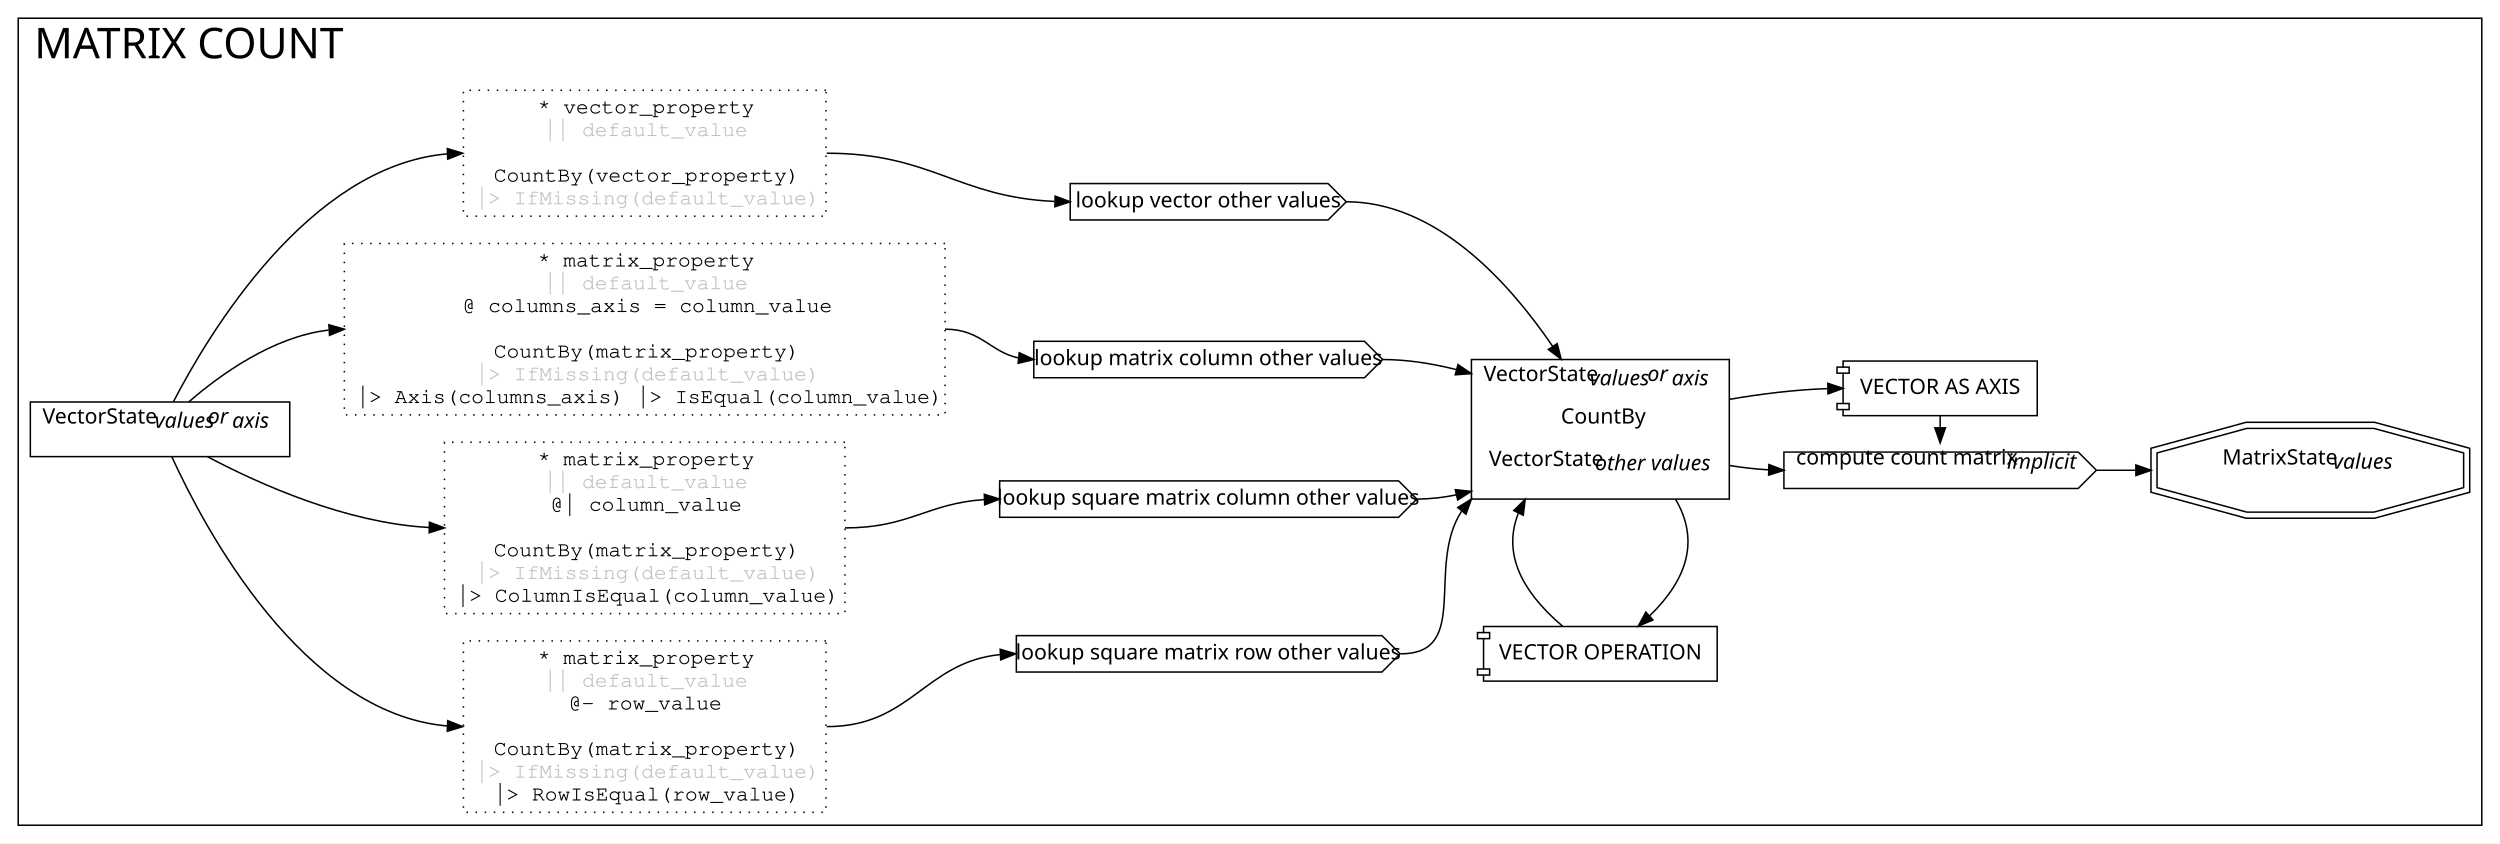
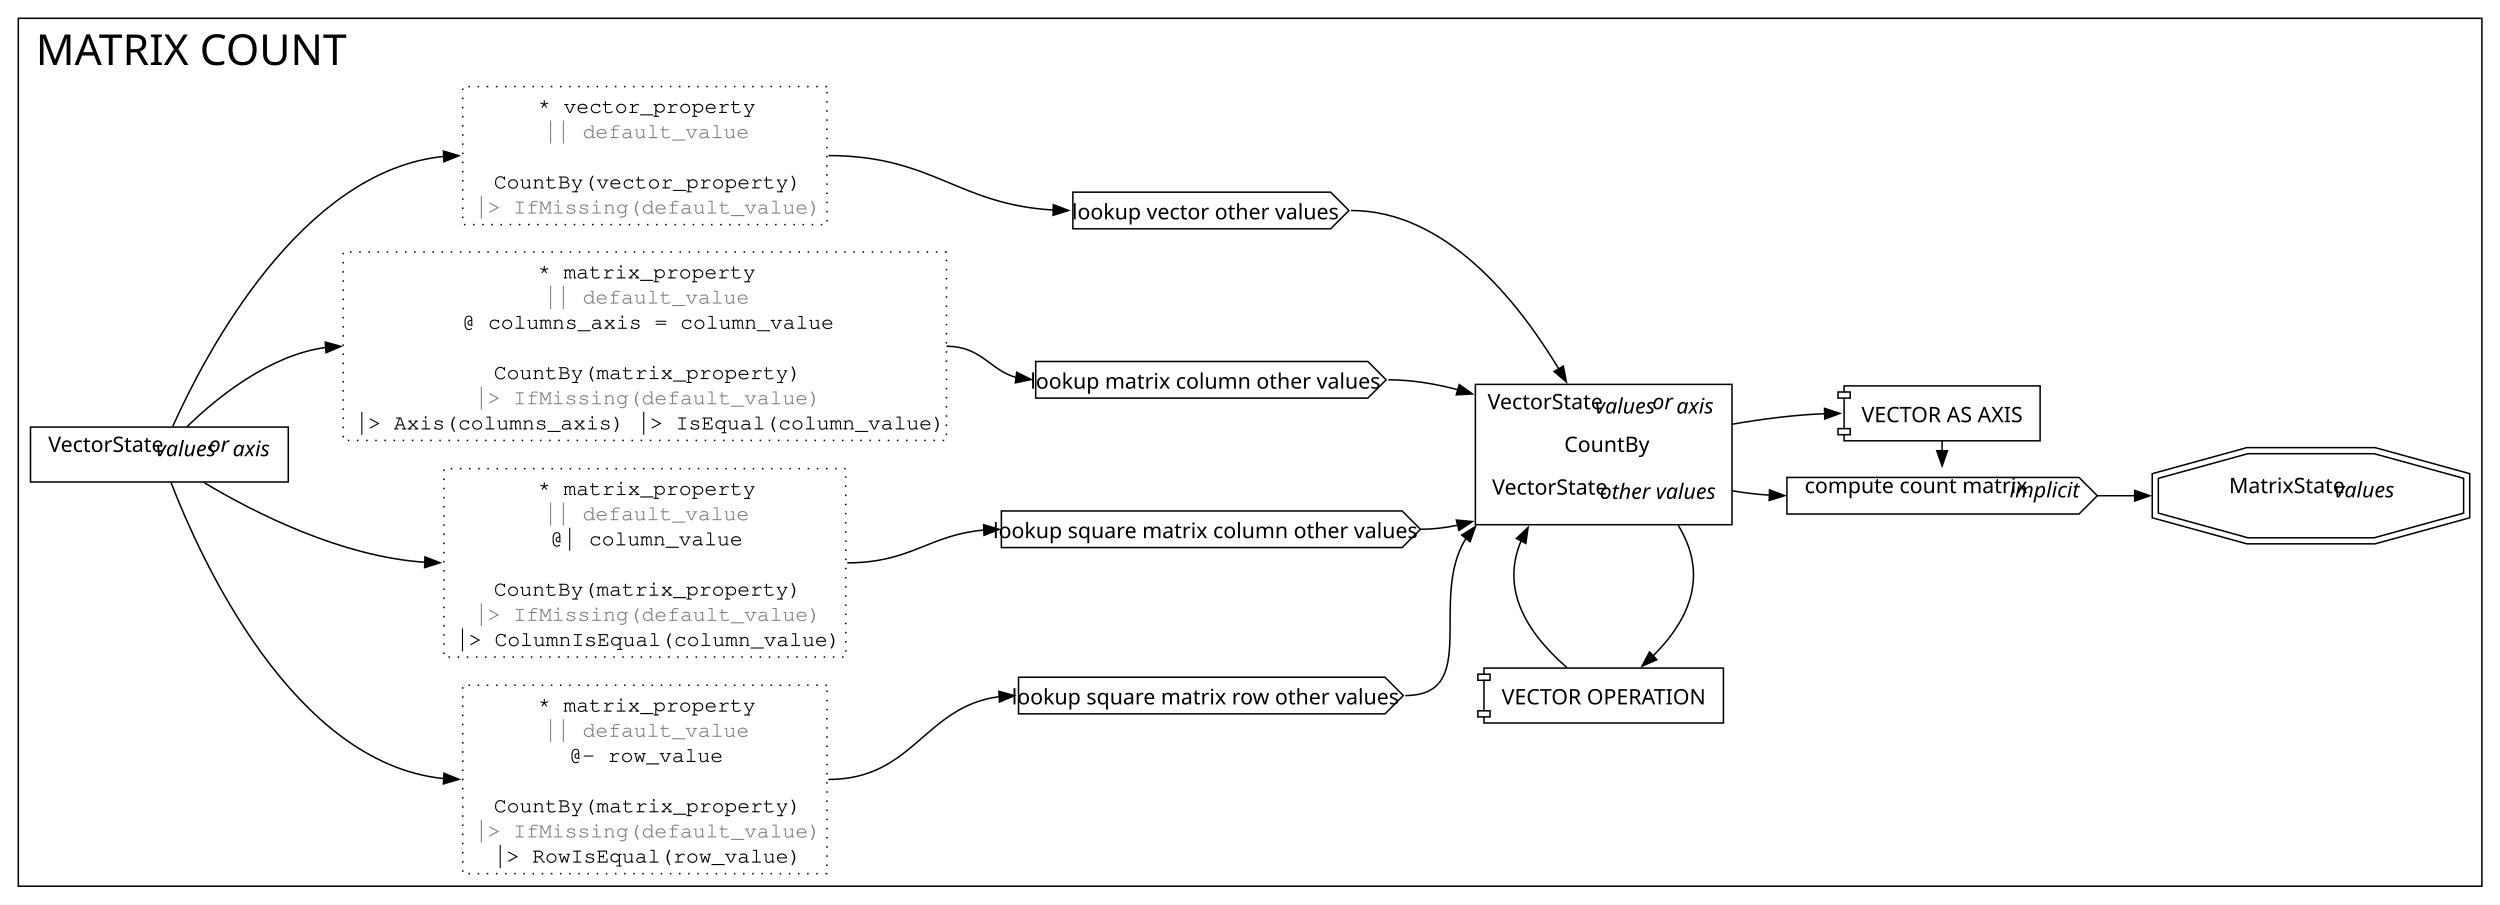
- <svg xmlns="http://www.w3.org/2000/svg" xmlns:xlink="http://www.w3.org/1999/xlink" width="1648pt" height="556pt" viewBox="0.00 0.00 1648.06 556.00">
-   <g id="graph0" class="graph" transform="scale(1 1) rotate(0) translate(4 552)">
-     <polygon fill="#ffffff" stroke="transparent" points="-4,4 -4,-552 1644.057,-552 1644.057,4 -4,4" />
+ <svg xmlns="http://www.w3.org/2000/svg" xmlns:xlink="http://www.w3.org/1999/xlink" width="1639pt" height="593pt" viewBox="0.00 0.00 1639.00 593.00">
+   <g id="graph0" class="graph" transform="scale(1 1) rotate(0) translate(4 589)">
+     <polygon fill="white" stroke="none" points="-4,4 -4,-589 1635.14,-589 1635.14,4 -4,4" />
    <g id="clust1" class="cluster">
-       <polygon fill="none" stroke="#000000" points="8,-8 8,-540 1632.057,-540 1632.057,-8 8,-8" />
-       <text text-anchor="middle" x="120.5" y="-513.6" font-family="Sans-Serif" font-size="28.00" fill="#000000">MATRIX COUNT</text>
+       <polygon fill="none" stroke="black" points="8,-8 8,-577 1623.14,-577 1623.14,-8 8,-8" />
+       <text xml:space="preserve" text-anchor="middle" x="121.38" y="-546.4" font-family="Sans-Serif" font-size="28.00">MATRIX COUNT</text>
    </g>
    <g id="node1" class="node">
-       <polygon fill="none" stroke="#000000" points="1620.084,-230.568 1620.084,-253.432 1560.887,-269.6 1477.17,-269.6 1417.973,-253.432 1417.973,-230.568 1477.17,-214.4 1560.887,-214.4 1620.084,-230.568" />
-       <polygon fill="none" stroke="#000000" points="1624.085,-227.507 1624.085,-256.493 1561.423,-273.606 1476.634,-273.606 1413.972,-256.493 1413.972,-227.507 1476.634,-210.393 1561.423,-210.393 1624.085,-227.507" />
-       <text text-anchor="start" x="1461.028" y="-245.8" font-family="Sans-Serif" font-size="14.00" fill="#000000"> MatrixState</text>
-       <text text-anchor="start" x="1534.028" y="-245.8" font-family="Sans-Serif" font-style="italic" baseline-shift="sub" font-size="14.00" fill="#000000">values</text>
-       <text text-anchor="start" x="1569.028" y="-245.8" font-family="Sans-Serif" font-size="14.00" fill="#000000">  </text>
-       <text text-anchor="start" x="1517.028" y="-231.8" font-family="Sans-Serif" font-size="14.00" fill="#000000"> </text>
+       <polygon fill="none" stroke="black" points="1611.14,-252.59 1611.14,-275.41 1552.52,-291.55 1469.62,-291.55 1411,-275.41 1411,-252.59 1469.62,-236.45 1552.52,-236.45 1611.14,-252.59" />
+       <polygon fill="none" stroke="black" points="1615.14,-249.54 1615.14,-278.46 1553.06,-295.55 1469.08,-295.55 1407,-278.46 1407,-249.54 1469.08,-232.45 1553.06,-232.45 1615.14,-249.54" />
+       <text xml:space="preserve" text-anchor="start" x="1453.7" y="-265.7" font-family="Sans-Serif" font-size="14.00"> MatrixState</text>
+       <text xml:space="preserve" text-anchor="start" x="1526.45" y="-265.7" font-family="Sans-Serif" font-style="italic" baseline-shift="sub" font-size="14.00">values</text>
+       <text xml:space="preserve" text-anchor="start" x="1560.95" y="-265.7" font-family="Sans-Serif" font-size="14.00">  </text>
+       <text xml:space="preserve" text-anchor="start" x="1509.2" y="-251.7" font-family="Sans-Serif" font-size="14.00"> </text>
    </g>
    <g id="node2" class="node">
-       <polygon fill="none" stroke="#000000" points="187,-287 16,-287 16,-251 187,-251 187,-287" />
-       <text text-anchor="start" x="24" y="-272.8" font-family="Sans-Serif" font-size="14.00" fill="#000000"> VectorState</text>
-       <text text-anchor="start" x="98" y="-272.8" font-family="Sans-Serif" font-style="italic" baseline-shift="sub" font-size="14.00" fill="#000000">values</text>
-       <text text-anchor="start" x="133" y="-272.8" font-family="Sans-Serif" font-style="italic" font-size="14.00" fill="#000000">or </text>
-       <text text-anchor="start" x="149" y="-272.8" font-family="Sans-Serif" font-style="italic" baseline-shift="sub" font-size="14.00" fill="#000000">axis</text>
-       <text text-anchor="start" x="171" y="-272.8" font-family="Sans-Serif" font-size="14.00" fill="#000000">  </text>
-       <text text-anchor="start" x="99.5" y="-258.8" font-family="Sans-Serif" font-size="14.00" fill="#000000"> </text>
+       <polygon fill="none" stroke="black" points="185,-309 16,-309 16,-273 185,-273 185,-309" />
+       <text xml:space="preserve" text-anchor="start" x="24" y="-292.7" font-family="Sans-Serif" font-size="14.00"> VectorState</text>
+       <text xml:space="preserve" text-anchor="start" x="98.25" y="-292.7" font-family="Sans-Serif" font-style="italic" baseline-shift="sub" font-size="14.00">values</text>
+       <text xml:space="preserve" text-anchor="start" x="132.75" y="-292.7" font-family="Sans-Serif" font-style="italic" font-size="14.00">or </text>
+       <text xml:space="preserve" text-anchor="start" x="148.5" y="-292.7" font-family="Sans-Serif" font-style="italic" baseline-shift="sub" font-size="14.00">axis</text>
+       <text xml:space="preserve" text-anchor="start" x="169.5" y="-292.7" font-family="Sans-Serif" font-size="14.00">  </text>
+       <text xml:space="preserve" text-anchor="start" x="98.62" y="-278.7" font-family="Sans-Serif" font-size="14.00"> </text>
    </g>
    <g id="node4" class="node">
-       <polygon fill="none" stroke="#000000" stroke-dasharray="1,5" points="540.5,-129.5 301.5,-129.5 301.5,-16.5 540.5,-16.5 540.5,-129.5" />
-       <text text-anchor="start" x="350.5" y="-114.3" font-family="Courier,monospace" font-size="14.00" fill="#000000">* matrix_property</text>
-       <text text-anchor="start" x="354.5" y="-99.3" font-family="Courier,monospace" font-size="14.00" fill="#c0c0c0">|| default_value</text>
-       <text text-anchor="start" x="371" y="-84.3" font-family="Courier,monospace" font-size="14.00" fill="#000000">@- row_value</text>
-       <text text-anchor="start" x="416.5" y="-69.3" font-family="Courier,monospace" font-size="14.00" fill="#000000"> </text>
-       <text text-anchor="start" x="321.5" y="-54.3" font-family="Courier,monospace" font-size="14.00" fill="#000000">CountBy(matrix_property)</text>
-       <text text-anchor="start" x="309.5" y="-39.3" font-family="Courier,monospace" font-size="14.00" fill="#c0c0c0">|&gt; IfMissing(default_value)</text>
-       <text text-anchor="start" x="321.5" y="-24.3" font-family="Courier,monospace" font-size="14.00" fill="#000000">|&gt; RowIsEqual(row_value)</text>
+       <polygon fill="none" stroke="black" stroke-dasharray="1,5" points="538.12,-139.75 299.38,-139.75 299.38,-16.25 538.12,-16.25 538.12,-139.75" />
+       <text xml:space="preserve" text-anchor="start" x="348.62" y="-122.45" font-family="Courier,monospace" font-size="14.00">* matrix_property</text>
+       <text xml:space="preserve" text-anchor="start" x="352.75" y="-105.95" font-family="Courier,monospace" font-size="14.00" fill="gray">|| default_value</text>
+       <text xml:space="preserve" text-anchor="start" x="369.25" y="-89.45" font-family="Courier,monospace" font-size="14.00">@- row_value</text>
+       <text xml:space="preserve" text-anchor="start" x="414.62" y="-72.95" font-family="Courier,monospace" font-size="14.00"> </text>
+       <text xml:space="preserve" text-anchor="start" x="319.75" y="-56.45" font-family="Courier,monospace" font-size="14.00">CountBy(matrix_property)</text>
+       <text xml:space="preserve" text-anchor="start" x="307.38" y="-39.95" font-family="Courier,monospace" font-size="14.00" fill="gray">|&gt; IfMissing(default_value)</text>
+       <text xml:space="preserve" text-anchor="start" x="319.75" y="-23.45" font-family="Courier,monospace" font-size="14.00">|&gt; RowIsEqual(row_value)</text>
    </g>
    <g id="edge15" class="edge">
-       <path fill="none" stroke="#000000" d="M109.259,-250.912C130.669,-204.049 195.374,-81.751 290.759,-73.445" />
-       <polygon fill="#000000" stroke="#000000" points="291.161,-76.931 301,-73 290.857,-69.938 291.161,-76.931" />
+       <path fill="none" stroke="black" d="M108.04,-272.84C127.18,-223.19 188.01,-88.24 287.07,-78.55" />
+       <polygon fill="black" stroke="black" points="287.05,-82.06 296.86,-78.07 286.7,-75.06 287.05,-82.06" />
    </g>
    <g id="node6" class="node">
-       <polygon fill="none" stroke="#000000" stroke-dasharray="1,5" points="553,-260.5 289,-260.5 289,-147.5 553,-147.5 553,-260.5" />
-       <text text-anchor="start" x="350.5" y="-245.3" font-family="Courier,monospace" font-size="14.00" fill="#000000">* matrix_property</text>
-       <text text-anchor="start" x="354.5" y="-230.3" font-family="Courier,monospace" font-size="14.00" fill="#c0c0c0">|| default_value</text>
-       <text text-anchor="start" x="359" y="-215.3" font-family="Courier,monospace" font-size="14.00" fill="#000000">@| column_value</text>
-       <text text-anchor="start" x="416.5" y="-200.3" font-family="Courier,monospace" font-size="14.00" fill="#000000"> </text>
-       <text text-anchor="start" x="321.5" y="-185.3" font-family="Courier,monospace" font-size="14.00" fill="#000000">CountBy(matrix_property)</text>
-       <text text-anchor="start" x="309.5" y="-170.3" font-family="Courier,monospace" font-size="14.00" fill="#c0c0c0">|&gt; IfMissing(default_value)</text>
-       <text text-anchor="start" x="297" y="-155.3" font-family="Courier,monospace" font-size="14.00" fill="#000000">|&gt; ColumnIsEqual(column_value)</text>
+       <polygon fill="none" stroke="black" stroke-dasharray="1,5" points="550.5,-281.75 287,-281.75 287,-158.25 550.5,-158.25 550.5,-281.75" />
+       <text xml:space="preserve" text-anchor="start" x="348.62" y="-264.45" font-family="Courier,monospace" font-size="14.00">* matrix_property</text>
+       <text xml:space="preserve" text-anchor="start" x="352.75" y="-247.95" font-family="Courier,monospace" font-size="14.00" fill="gray">|| default_value</text>
+       <text xml:space="preserve" text-anchor="start" x="356.88" y="-231.45" font-family="Courier,monospace" font-size="14.00">@| column_value</text>
+       <text xml:space="preserve" text-anchor="start" x="414.62" y="-214.95" font-family="Courier,monospace" font-size="14.00"> </text>
+       <text xml:space="preserve" text-anchor="start" x="319.75" y="-198.45" font-family="Courier,monospace" font-size="14.00">CountBy(matrix_property)</text>
+       <text xml:space="preserve" text-anchor="start" x="307.38" y="-181.95" font-family="Courier,monospace" font-size="14.00" fill="gray">|&gt; IfMissing(default_value)</text>
+       <text xml:space="preserve" text-anchor="start" x="295" y="-165.45" font-family="Courier,monospace" font-size="14.00">|&gt; ColumnIsEqual(column_value)</text>
    </g>
    <g id="edge16" class="edge">
-       <path fill="none" stroke="#000000" d="M132.867,-250.894C167.074,-232.788 224.257,-207.213 278.844,-204.278" />
-       <polygon fill="#000000" stroke="#000000" points="279.099,-207.772 289,-204 278.908,-200.775 279.099,-207.772" />
+       <path fill="none" stroke="black" d="M129.91,-272.53C162.81,-252.85 219.55,-224.02 274.64,-220.38" />
+       <polygon fill="black" stroke="black" points="274.61,-223.88 284.49,-220.05 274.38,-216.89 274.61,-223.88" />
    </g>
    <g id="node8" class="node">
-       <polygon fill="none" stroke="#000000" stroke-dasharray="1,5" points="619,-391.5 223,-391.5 223,-278.5 619,-278.5 619,-391.5" />
-       <text text-anchor="start" x="350.5" y="-376.3" font-family="Courier,monospace" font-size="14.00" fill="#000000">* matrix_property</text>
-       <text text-anchor="start" x="354.5" y="-361.3" font-family="Courier,monospace" font-size="14.00" fill="#c0c0c0">|| default_value</text>
-       <text text-anchor="start" x="301" y="-346.3" font-family="Courier,monospace" font-size="14.00" fill="#000000">@ columns_axis = column_value</text>
-       <text text-anchor="start" x="416.5" y="-331.3" font-family="Courier,monospace" font-size="14.00" fill="#000000"> </text>
-       <text text-anchor="start" x="321.5" y="-316.3" font-family="Courier,monospace" font-size="14.00" fill="#000000">CountBy(matrix_property)</text>
-       <text text-anchor="start" x="309.5" y="-301.3" font-family="Courier,monospace" font-size="14.00" fill="#c0c0c0">|&gt; IfMissing(default_value)</text>
-       <text text-anchor="start" x="231" y="-286.3" font-family="Courier,monospace" font-size="14.00" fill="#000000">|&gt; Axis(columns_axis) |&gt; IsEqual(column_value)</text>
+       <polygon fill="none" stroke="black" stroke-dasharray="1,5" points="616.5,-423.75 221,-423.75 221,-300.25 616.5,-300.25 616.5,-423.75" />
+       <text xml:space="preserve" text-anchor="start" x="348.62" y="-406.45" font-family="Courier,monospace" font-size="14.00">* matrix_property</text>
+       <text xml:space="preserve" text-anchor="start" x="352.75" y="-389.95" font-family="Courier,monospace" font-size="14.00" fill="gray">|| default_value</text>
+       <text xml:space="preserve" text-anchor="start" x="299.12" y="-373.45" font-family="Courier,monospace" font-size="14.00">@ columns_axis = column_value</text>
+       <text xml:space="preserve" text-anchor="start" x="414.62" y="-356.95" font-family="Courier,monospace" font-size="14.00"> </text>
+       <text xml:space="preserve" text-anchor="start" x="319.75" y="-340.45" font-family="Courier,monospace" font-size="14.00">CountBy(matrix_property)</text>
+       <text xml:space="preserve" text-anchor="start" x="307.38" y="-323.95" font-family="Courier,monospace" font-size="14.00" fill="gray">|&gt; IfMissing(default_value)</text>
+       <text xml:space="preserve" text-anchor="start" x="229" y="-307.45" font-family="Courier,monospace" font-size="14.00">|&gt; Axis(columns_axis) |&gt; IsEqual(column_value)</text>
    </g>
    <g id="edge17" class="edge">
-       <path fill="none" stroke="#000000" d="M120.404,-287.035C141.011,-304.897 175.971,-330.18 212.627,-334.394" />
-       <polygon fill="#000000" stroke="#000000" points="212.813,-337.911 223,-335 213.221,-330.923 212.813,-337.911" />
+       <path fill="none" stroke="black" d="M118.63,-309.28C138.33,-328.43 172.79,-356.39 209.93,-361.26" />
+       <polygon fill="black" stroke="black" points="209.28,-364.73 219.49,-361.9 209.74,-357.74 209.28,-364.73" />
    </g>
    <g id="node10" class="node">
-       <polygon fill="none" stroke="#000000" stroke-dasharray="1,5" points="540.5,-492.5 301.5,-492.5 301.5,-409.5 540.5,-409.5 540.5,-492.5" />
-       <text text-anchor="start" x="350.5" y="-477.3" font-family="Courier,monospace" font-size="14.00" fill="#000000">* vector_property</text>
-       <text text-anchor="start" x="354.5" y="-462.3" font-family="Courier,monospace" font-size="14.00" fill="#c0c0c0">|| default_value</text>
-       <text text-anchor="start" x="416.5" y="-447.3" font-family="Courier,monospace" font-size="14.00" fill="#000000"> </text>
-       <text text-anchor="start" x="321.5" y="-432.3" font-family="Courier,monospace" font-size="14.00" fill="#000000">CountBy(vector_property)</text>
-       <text text-anchor="start" x="309.5" y="-417.3" font-family="Courier,monospace" font-size="14.00" fill="#c0c0c0">|&gt; IfMissing(default_value)</text>
+       <polygon fill="none" stroke="black" stroke-dasharray="1,5" points="538.12,-532.25 299.38,-532.25 299.38,-441.75 538.12,-441.75 538.12,-532.25" />
+       <text xml:space="preserve" text-anchor="start" x="348.62" y="-514.95" font-family="Courier,monospace" font-size="14.00">* vector_property</text>
+       <text xml:space="preserve" text-anchor="start" x="352.75" y="-498.45" font-family="Courier,monospace" font-size="14.00" fill="gray">|| default_value</text>
+       <text xml:space="preserve" text-anchor="start" x="414.62" y="-481.95" font-family="Courier,monospace" font-size="14.00"> </text>
+       <text xml:space="preserve" text-anchor="start" x="319.75" y="-465.45" font-family="Courier,monospace" font-size="14.00">CountBy(vector_property)</text>
+       <text xml:space="preserve" text-anchor="start" x="307.38" y="-448.95" font-family="Courier,monospace" font-size="14.00" fill="gray">|&gt; IfMissing(default_value)</text>
    </g>
    <g id="edge18" class="edge">
-       <path fill="none" stroke="#000000" d="M110.306,-287.116C133.257,-331.533 199.534,-442.803 290.912,-450.571" />
-       <polygon fill="#000000" stroke="#000000" points="290.86,-454.072 301,-451 291.158,-447.078 290.86,-454.072" />
+       <path fill="none" stroke="black" d="M109.25,-309.44C130.28,-356.37 193.25,-477.31 287.08,-486.45" />
+       <polygon fill="black" stroke="black" points="286.71,-489.94 296.86,-486.93 287.04,-482.95 286.71,-489.94" />
    </g>
    <g id="node3" class="node">
-       <polygon fill="none" stroke="#000000" points="1136,-315 966,-315 966,-223 1136,-223 1136,-315" />
-       <text text-anchor="start" x="974" y="-300.8" font-family="Sans-Serif" font-size="14.00" fill="#000000">VectorState</text>
-       <text text-anchor="start" x="1044" y="-300.8" font-family="Sans-Serif" font-style="italic" baseline-shift="sub" font-size="14.00" fill="#000000">values </text>
-       <text text-anchor="start" x="1082" y="-300.8" font-family="Sans-Serif" font-style="italic" font-size="14.00" fill="#000000">or </text>
-       <text text-anchor="start" x="1098" y="-300.8" font-family="Sans-Serif" font-style="italic" baseline-shift="sub" font-size="14.00" fill="#000000">axis</text>
-       <text text-anchor="start" x="1120" y="-300.8" font-family="Sans-Serif" font-size="14.00" fill="#000000">  </text>
-       <text text-anchor="start" x="1049" y="-286.8" font-family="Sans-Serif" font-size="14.00" fill="#000000"> </text>
-       <text text-anchor="start" x="1025" y="-272.8" font-family="Sans-Serif" font-size="14.00" fill="#000000">CountBy</text>
-       <text text-anchor="start" x="1049" y="-258.8" font-family="Sans-Serif" font-size="14.00" fill="#000000"> </text>
-       <text text-anchor="start" x="977.5" y="-244.8" font-family="Sans-Serif" font-size="14.00" fill="#000000">VectorState</text>
-       <text text-anchor="start" x="1047.5" y="-244.8" font-family="Sans-Serif" font-style="italic" baseline-shift="sub" font-size="14.00" fill="#000000">other values</text>
-       <text text-anchor="start" x="1112.5" y="-244.8" font-family="Sans-Serif" font-size="14.00" fill="#000000">   </text>
-       <text text-anchor="start" x="1049" y="-230.8" font-family="Sans-Serif" font-size="14.00" fill="#000000"> </text>
+       <polygon fill="none" stroke="black" points="1131.5,-337 963.25,-337 963.25,-245 1131.5,-245 1131.5,-337" />
+       <text xml:space="preserve" text-anchor="start" x="971.25" y="-320.7" font-family="Sans-Serif" font-size="14.00">VectorState</text>
+       <text xml:space="preserve" text-anchor="start" x="1041.75" y="-320.7" font-family="Sans-Serif" font-style="italic" baseline-shift="sub" font-size="14.00">values </text>
+       <text xml:space="preserve" text-anchor="start" x="1079.25" y="-320.7" font-family="Sans-Serif" font-style="italic" font-size="14.00">or </text>
+       <text xml:space="preserve" text-anchor="start" x="1095" y="-320.7" font-family="Sans-Serif" font-style="italic" baseline-shift="sub" font-size="14.00">axis</text>
+       <text xml:space="preserve" text-anchor="start" x="1116" y="-320.7" font-family="Sans-Serif" font-size="14.00">  </text>
+       <text xml:space="preserve" text-anchor="start" x="1045.5" y="-306.7" font-family="Sans-Serif" font-size="14.00"> </text>
+       <text xml:space="preserve" text-anchor="start" x="1021.5" y="-292.7" font-family="Sans-Serif" font-size="14.00">CountBy</text>
+       <text xml:space="preserve" text-anchor="start" x="1045.5" y="-278.7" font-family="Sans-Serif" font-size="14.00"> </text>
+       <text xml:space="preserve" text-anchor="start" x="974.25" y="-264.7" font-family="Sans-Serif" font-size="14.00">VectorState</text>
+       <text xml:space="preserve" text-anchor="start" x="1044.75" y="-264.7" font-family="Sans-Serif" font-style="italic" baseline-shift="sub" font-size="14.00">other values</text>
+       <text xml:space="preserve" text-anchor="start" x="1109.25" y="-264.7" font-family="Sans-Serif" font-size="14.00">   </text>
+       <text xml:space="preserve" text-anchor="start" x="1045.5" y="-250.7" font-family="Sans-Serif" font-size="14.00"> </text>
    </g>
    <g id="node12" class="node">
      <g id="a_node12">
        <a xlink:href="#../DataAxesFormats.Queries.VECTOR_OPERATION" xlink:title="VECTOR OPERATION">
-           <polygon fill="none" stroke="#000000" points="1128,-139 974,-139 974,-135 970,-135 970,-131 974,-131 974,-111 970,-111 970,-107 974,-107 974,-103 1128,-103 1128,-139" />
-           <polyline fill="none" stroke="#000000" points="974,-135 978,-135 978,-131 974,-131 " />
-           <polyline fill="none" stroke="#000000" points="974,-111 978,-111 978,-107 974,-107 " />
-           <text text-anchor="middle" x="1051" y="-117.3" font-family="Sans-Serif" font-size="14.00" fill="#000000">VECTOR OPERATION</text>
+           <polygon fill="none" stroke="black" points="1125.88,-151 968.88,-151 968.88,-147 964.88,-147 964.88,-143 968.88,-143 968.88,-123 964.88,-123 964.88,-119 968.88,-119 968.88,-115 1125.88,-115 1125.88,-151" />
+           <polyline fill="none" stroke="black" points="968.88,-147 972.88,-147 972.88,-143 968.88,-143" />
+           <polyline fill="none" stroke="black" points="968.88,-123 972.88,-123 972.88,-119 968.88,-119" />
+           <text xml:space="preserve" text-anchor="middle" x="1047.38" y="-127.2" font-family="Sans-Serif" font-size="14.00">VECTOR OPERATION</text>
        </a>
      </g>
    </g>
    <g id="edge9" class="edge">
-       <path fill="none" stroke="#000000" d="M1100.562,-222.864C1115.606,-197.267 1109.92,-171.67 1083.505,-146.073" />
-       <polygon fill="#000000" stroke="#000000" points="1085.688,-143.329 1075.926,-139.211 1080.99,-148.518 1085.688,-143.329" />
+       <path fill="none" stroke="black" d="M1096.23,-244.58C1113.8,-216.01 1108.26,-187.44 1079.62,-158.87" />
+       <polygon fill="black" stroke="black" points="1082.2,-156.49 1072.49,-152.24 1077.43,-161.61 1082.2,-156.49" />
    </g>
    <g id="node13" class="node">
-       <polygon fill="none" stroke="#000000" points="1366,-254 1172,-254 1172,-230 1366,-230 1378,-242 1366,-254" />
-       <text text-anchor="start" x="1180" y="-245.8" font-family="Sans-Serif" font-size="14.00" fill="#000000"> compute count matrix </text>
-       <text text-anchor="start" x="1319" y="-245.8" font-family="Sans-Serif" font-style="italic" baseline-shift="sub" font-size="14.00" fill="#000000">implicit</text>
-       <text text-anchor="start" x="1354" y="-245.8" font-family="Sans-Serif" font-size="14.00" fill="#000000">    </text>
-       <text text-anchor="start" x="1271" y="-231.8" font-family="Sans-Serif" font-size="14.00" fill="#000000">  </text>
+       <polygon fill="none" stroke="black" points="1359,-276 1167.5,-276 1167.5,-252 1359,-252 1371,-264 1359,-276" />
+       <text xml:space="preserve" text-anchor="start" x="1175.5" y="-265.7" font-family="Sans-Serif" font-size="14.00"> compute count matrix </text>
+       <text xml:space="preserve" text-anchor="start" x="1313.5" y="-265.7" font-family="Sans-Serif" font-style="italic" baseline-shift="sub" font-size="14.00">implicit</text>
+       <text xml:space="preserve" text-anchor="start" x="1348" y="-265.7" font-family="Sans-Serif" font-size="14.00">    </text>
+       <text xml:space="preserve" text-anchor="start" x="1265.5" y="-251.7" font-family="Sans-Serif" font-size="14.00">  </text>
    </g>
    <g id="edge12" class="edge">
-       <path fill="none" stroke="#000000" d="M1136.081,-245.15C1144.684,-243.766 1153.416,-242.744 1162.003,-242.279" />
-       <polygon fill="#000000" stroke="#000000" points="1162.101,-245.778 1172,-242 1161.906,-238.78 1162.101,-245.778" />
+       <path fill="none" stroke="black" d="M1131.8,-267.2C1139.88,-265.87 1148.08,-264.87 1156.17,-264.37" />
+       <polygon fill="black" stroke="black" points="1156.11,-267.87 1165.99,-264.05 1155.88,-260.87 1156.11,-267.87" />
    </g>
    <g id="node14" class="node">
      <g id="a_node14">
        <a xlink:href="#../DataAxesFormats.Queries.VECTOR_AS_AXIS" xlink:title="VECTOR AS AXIS">
-           <polygon fill="none" stroke="#000000" points="1339,-314 1211,-314 1211,-310 1207,-310 1207,-306 1211,-306 1211,-286 1207,-286 1207,-282 1211,-282 1211,-278 1339,-278 1339,-314" />
-           <polyline fill="none" stroke="#000000" points="1211,-310 1215,-310 1215,-306 1211,-306 " />
-           <polyline fill="none" stroke="#000000" points="1211,-286 1215,-286 1215,-282 1211,-282 " />
-           <text text-anchor="middle" x="1275" y="-292.3" font-family="Sans-Serif" font-size="14.00" fill="#000000">VECTOR AS AXIS</text>
+           <polygon fill="none" stroke="black" points="1333.5,-336 1205,-336 1205,-332 1201,-332 1201,-328 1205,-328 1205,-308 1201,-308 1201,-304 1205,-304 1205,-300 1333.5,-300 1333.5,-336" />
+           <polyline fill="none" stroke="black" points="1205,-332 1209,-332 1209,-328 1205,-328" />
+           <polyline fill="none" stroke="black" points="1205,-308 1209,-308 1209,-304 1205,-304" />
+           <text xml:space="preserve" text-anchor="middle" x="1269.25" y="-312.2" font-family="Sans-Serif" font-size="14.00">VECTOR AS AXIS</text>
        </a>
      </g>
    </g>
    <g id="edge13" class="edge">
-       <path fill="none" stroke="#000000" d="M1136.08,-288.764C1156.87,-292.319 1179.334,-295.129 1200.856,-295.831" />
-       <polygon fill="#000000" stroke="#000000" points="1200.943,-299.332 1211,-296 1201.06,-292.333 1200.943,-299.332" />
+       <path fill="none" stroke="black" d="M1131.77,-310.91C1151.22,-314.3 1172.15,-317 1192.3,-317.77" />
+       <polygon fill="black" stroke="black" points="1192.15,-321.27 1202.22,-317.97 1192.29,-314.27 1192.15,-321.27" />
    </g>
    <g id="node5" class="node">
-       <polygon fill="none" stroke="#000000" points="907,-133 666,-133 666,-109 907,-109 919,-121 907,-133" />
-       <text text-anchor="middle" x="792.5" y="-117.3" font-family="Sans-Serif" font-size="14.00" fill="#000000">lookup square matrix row other values  </text>
+       <polygon fill="none" stroke="black" points="904,-145 663.75,-145 663.75,-121 904,-121 916,-133 904,-145" />
+       <text xml:space="preserve" text-anchor="middle" x="789.88" y="-127.2" font-family="Sans-Serif" font-size="14.00">lookup square matrix row other values  </text>
    </g>
    <g id="edge1" class="edge">
-       <path fill="none" stroke="#000000" d="M541,-73C596.713,-73 605.287,-115.364 655.292,-120.493" />
-       <polygon fill="#000000" stroke="#000000" points="655.339,-124 665.5,-121 655.686,-117.009 655.339,-124" />
+       <path fill="none" stroke="black" d="M539.12,-78C595.19,-78 601.8,-125.94 651.3,-132.3" />
+       <polygon fill="black" stroke="black" points="650.84,-135.78 661.03,-132.91 651.27,-128.8 650.84,-135.78" />
    </g>
    <g id="edge2" class="edge">
-       <path fill="none" stroke="#000000" d="M919.5,-121C965.819,-121 935.755,-178.711 959.607,-215.135" />
-       <polygon fill="#000000" stroke="#000000" points="956.976,-217.448 966,-223 962.408,-213.033 956.976,-217.448" />
+       <path fill="none" stroke="black" d="M917.21,-133C967.29,-133 932.08,-196.54 957.21,-236.21" />
+       <polygon fill="black" stroke="black" points="954.32,-238.2 963.3,-243.82 959.79,-233.82 954.32,-238.2" />
    </g>
    <g id="node7" class="node">
-       <polygon fill="none" stroke="#000000" points="918,-235 655,-235 655,-211 918,-211 930,-223 918,-235" />
-       <text text-anchor="middle" x="792.5" y="-219.3" font-family="Sans-Serif" font-size="14.00" fill="#000000">lookup square matrix column other values  </text>
+       <polygon fill="none" stroke="black" points="915.25,-254 652.5,-254 652.5,-230 915.25,-230 927.25,-242 915.25,-254" />
+       <text xml:space="preserve" text-anchor="middle" x="789.88" y="-236.2" font-family="Sans-Serif" font-size="14.00">lookup square matrix column other values  </text>
    </g>
    <g id="edge3" class="edge">
-       <path fill="none" stroke="#000000" d="M553,-204C595.51,-204 607.138,-220.147 644.823,-222.67" />
-       <polygon fill="#000000" stroke="#000000" points="644.892,-226.174 655,-223 645.119,-219.178 644.892,-226.174" />
+       <path fill="none" stroke="black" d="M551.5,-220C593.49,-220 604.72,-238.38 641.42,-241.54" />
+       <polygon fill="black" stroke="black" points="640.85,-245.02 650.99,-241.94 641.14,-238.03 640.85,-245.02" />
    </g>
    <g id="edge4" class="edge">
-       <path fill="none" stroke="#000000" d="M930,-223C938.654,-223 947.443,-224.041 956.129,-225.809" />
-       <polygon fill="#000000" stroke="#000000" points="955.345,-229.22 965.88,-228.099 956.945,-222.406 955.345,-229.22" />
+       <path fill="none" stroke="black" d="M927.25,-242C935.4,-242 943.64,-242.99 951.78,-244.7" />
+       <polygon fill="black" stroke="black" points="950.79,-248.06 961.34,-247.07 952.48,-241.26 950.79,-248.06" />
    </g>
    <g id="node9" class="node">
-       <polygon fill="none" stroke="#000000" points="895.5,-327 677.5,-327 677.5,-303 895.5,-303 907.5,-315 895.5,-327" />
-       <text text-anchor="middle" x="792.5" y="-311.3" font-family="Sans-Serif" font-size="14.00" fill="#000000">lookup matrix column other values  </text>
+       <polygon fill="none" stroke="black" points="892.75,-352 675,-352 675,-328 892.75,-328 904.75,-340 892.75,-352" />
+       <text xml:space="preserve" text-anchor="middle" x="789.88" y="-334.2" font-family="Sans-Serif" font-size="14.00">lookup matrix column other values  </text>
    </g>
    <g id="edge5" class="edge">
-       <path fill="none" stroke="#000000" d="M619,-335C642.721,-335 648.606,-320.095 667.45,-316.019" />
-       <polygon fill="#000000" stroke="#000000" points="667.904,-319.491 677.5,-315 667.198,-312.527 667.904,-319.491" />
+       <path fill="none" stroke="black" d="M616.5,-362C639.42,-362 644.92,-346.34 662.39,-341.44" />
+       <polygon fill="black" stroke="black" points="662.55,-344.95 672.02,-340.19 661.65,-338.01 662.55,-344.95" />
    </g>
    <g id="edge6" class="edge">
-       <path fill="none" stroke="#000000" d="M907.5,-315C923.532,-315 940.112,-312.364 956.058,-308.354" />
-       <polygon fill="#000000" stroke="#000000" points="957.157,-311.683 965.895,-305.691 955.327,-304.926 957.157,-311.683" />
+       <path fill="none" stroke="black" d="M906.23,-340C921.37,-340 936.94,-337.42 951.95,-333.44" />
+       <polygon fill="black" stroke="black" points="952.68,-336.88 961.31,-330.74 950.73,-330.15 952.68,-336.88" />
    </g>
    <g id="node11" class="node">
-       <polygon fill="none" stroke="#000000" points="871.5,-431 701.5,-431 701.5,-407 871.5,-407 883.5,-419 871.5,-431" />
-       <text text-anchor="middle" x="792.5" y="-415.3" font-family="Sans-Serif" font-size="14.00" fill="#000000">lookup vector other values  </text>
+       <polygon fill="none" stroke="black" points="868.38,-463 699.38,-463 699.38,-439 868.38,-439 880.38,-451 868.38,-463" />
+       <text xml:space="preserve" text-anchor="middle" x="789.88" y="-445.2" font-family="Sans-Serif" font-size="14.00">lookup vector other values  </text>
    </g>
    <g id="edge7" class="edge">
-       <path fill="none" stroke="#000000" d="M541,-451C610.186,-451 627.158,-422.049 691.245,-419.221" />
-       <polygon fill="#000000" stroke="#000000" points="691.578,-422.715 701.5,-419 691.427,-415.717 691.578,-422.715" />
+       <path fill="none" stroke="black" d="M539.12,-487C607.56,-487 623.88,-454.83 686.62,-451.31" />
+       <polygon fill="black" stroke="black" points="686.58,-454.81 696.48,-451.04 686.39,-447.82 686.58,-454.81" />
    </g>
    <g id="edge8" class="edge">
-       <path fill="none" stroke="#000000" d="M883.5,-419C942.603,-419 990.385,-366.531 1019.564,-323.657" />
-       <polygon fill="#000000" stroke="#000000" points="1022.543,-325.498 1025.149,-315.229 1016.708,-321.631 1022.543,-325.498" />
+       <path fill="none" stroke="black" d="M881.76,-451C943.02,-451 990.07,-393.31 1017.88,-347.21" />
+       <polygon fill="black" stroke="black" points="1020.9,-348.98 1022.92,-338.59 1014.85,-345.45 1020.9,-348.98" />
    </g>
    <g id="edge10" class="edge">
-       <path fill="none" stroke="#000000" d="M1026.074,-139.211C996.851,-164.046 987.141,-188.88 996.944,-213.714" />
-       <polygon fill="#000000" stroke="#000000" points="993.888,-215.432 1001.438,-222.864 1000.17,-212.345 993.888,-215.432" />
+       <path fill="none" stroke="black" d="M1023.36,-151.21C991.57,-178.93 981.52,-206.65 993.22,-234.37" />
+       <polygon fill="black" stroke="black" points="990.11,-235.97 997.82,-243.24 996.32,-232.75 990.11,-235.97" />
    </g>
    <g id="edge19" class="edge">
-       <path fill="none" stroke="#000000" d="M1378,-242C1390.009,-242 1395.264,-242 1403.895,-242" />
-       <polygon fill="#000000" stroke="#000000" points="1404.028,-245.5 1414.028,-242 1404.028,-238.5 1404.028,-245.5" />
+       <path fill="none" stroke="black" d="M1371,-264C1382.38,-264 1387.68,-264 1395.55,-264" />
+       <polygon fill="black" stroke="black" points="1395.49,-267.5 1405.49,-264 1395.49,-260.5 1395.49,-267.5" />
    </g>
    <g id="edge14" class="edge">
-       <path fill="none" stroke="#000000" d="M1275,-270.416C1275,-272.49 1275,-274.75 1275,-278" />
-       <polygon fill="#000000" stroke="#000000" points="1278.5,-270 1275,-260 1271.5,-270 1278.5,-270" />
+       <path fill="none" stroke="black" d="M1269.25,-293.39C1269.25,-295.21 1269.25,-297.25 1269.25,-300" />
+       <polygon fill="black" stroke="black" points="1272.75,-293.51 1269.25,-283.51 1265.75,-293.51 1272.75,-293.51" />
    </g>
  </g>
</svg>
